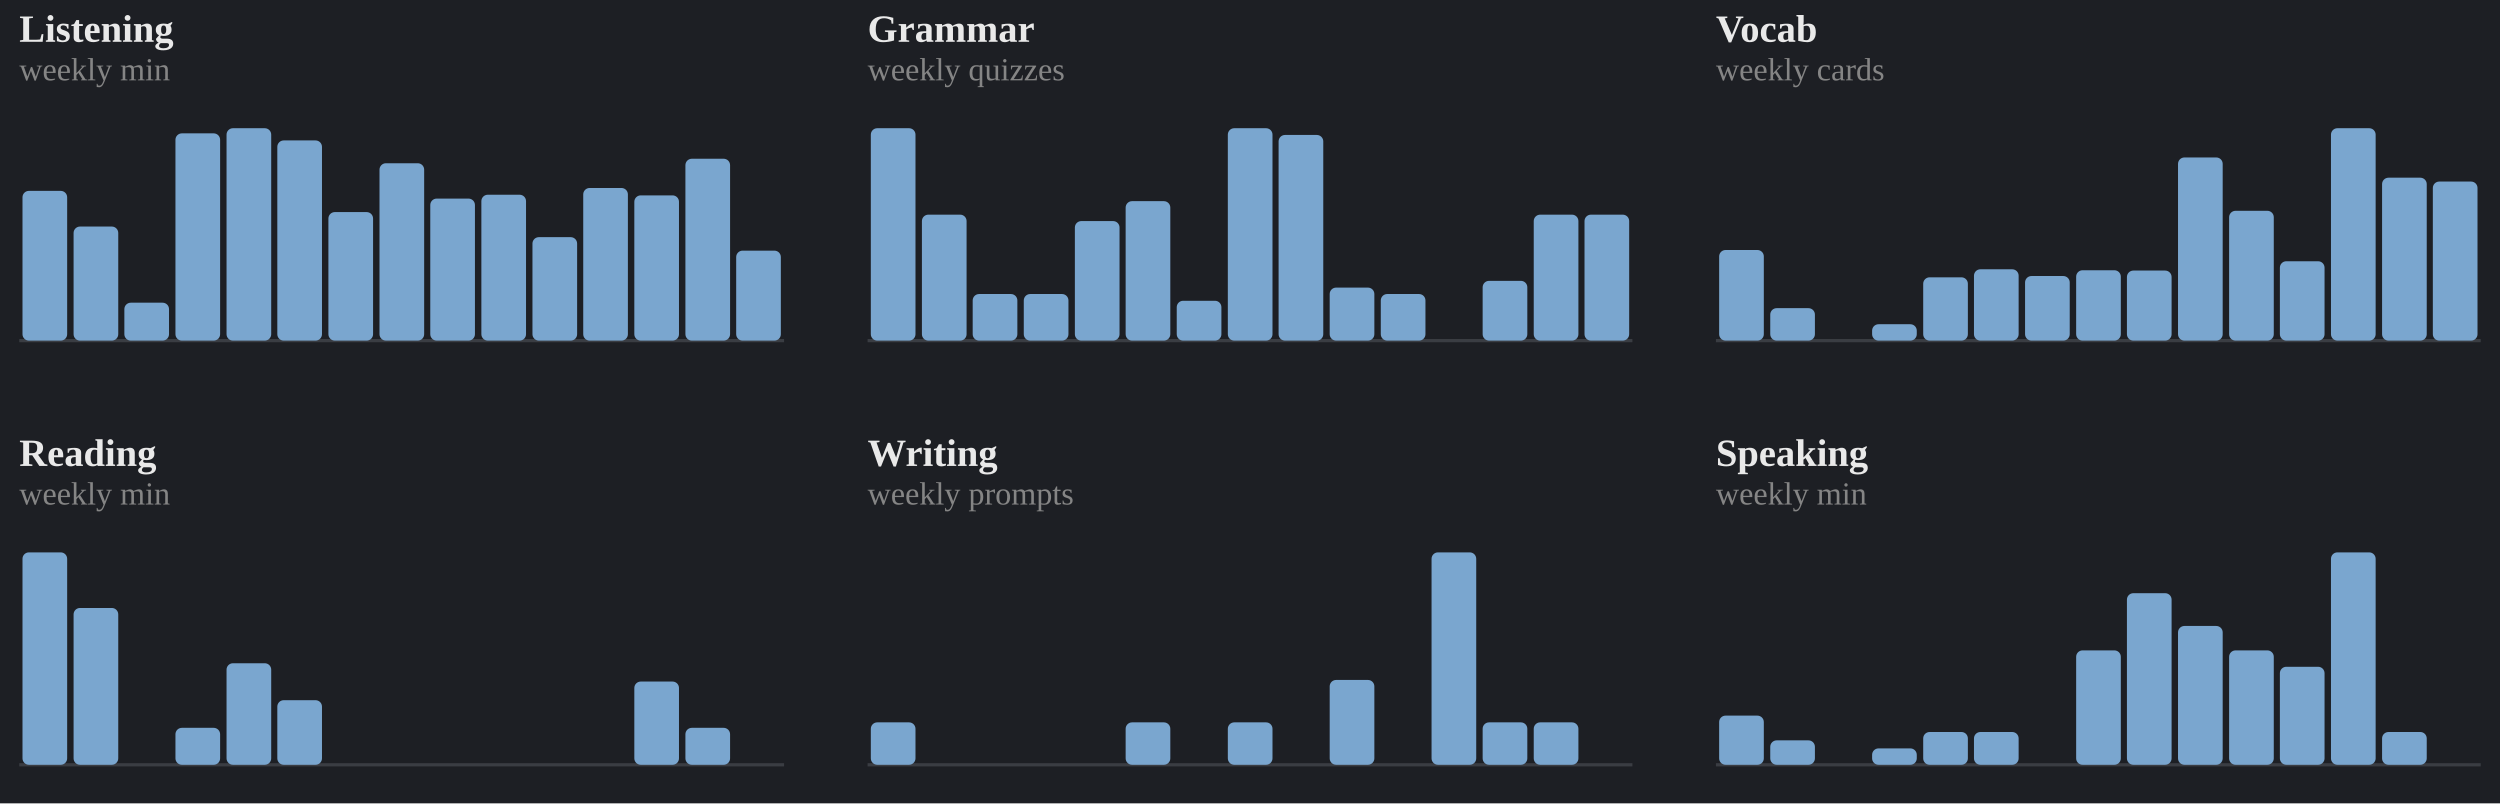
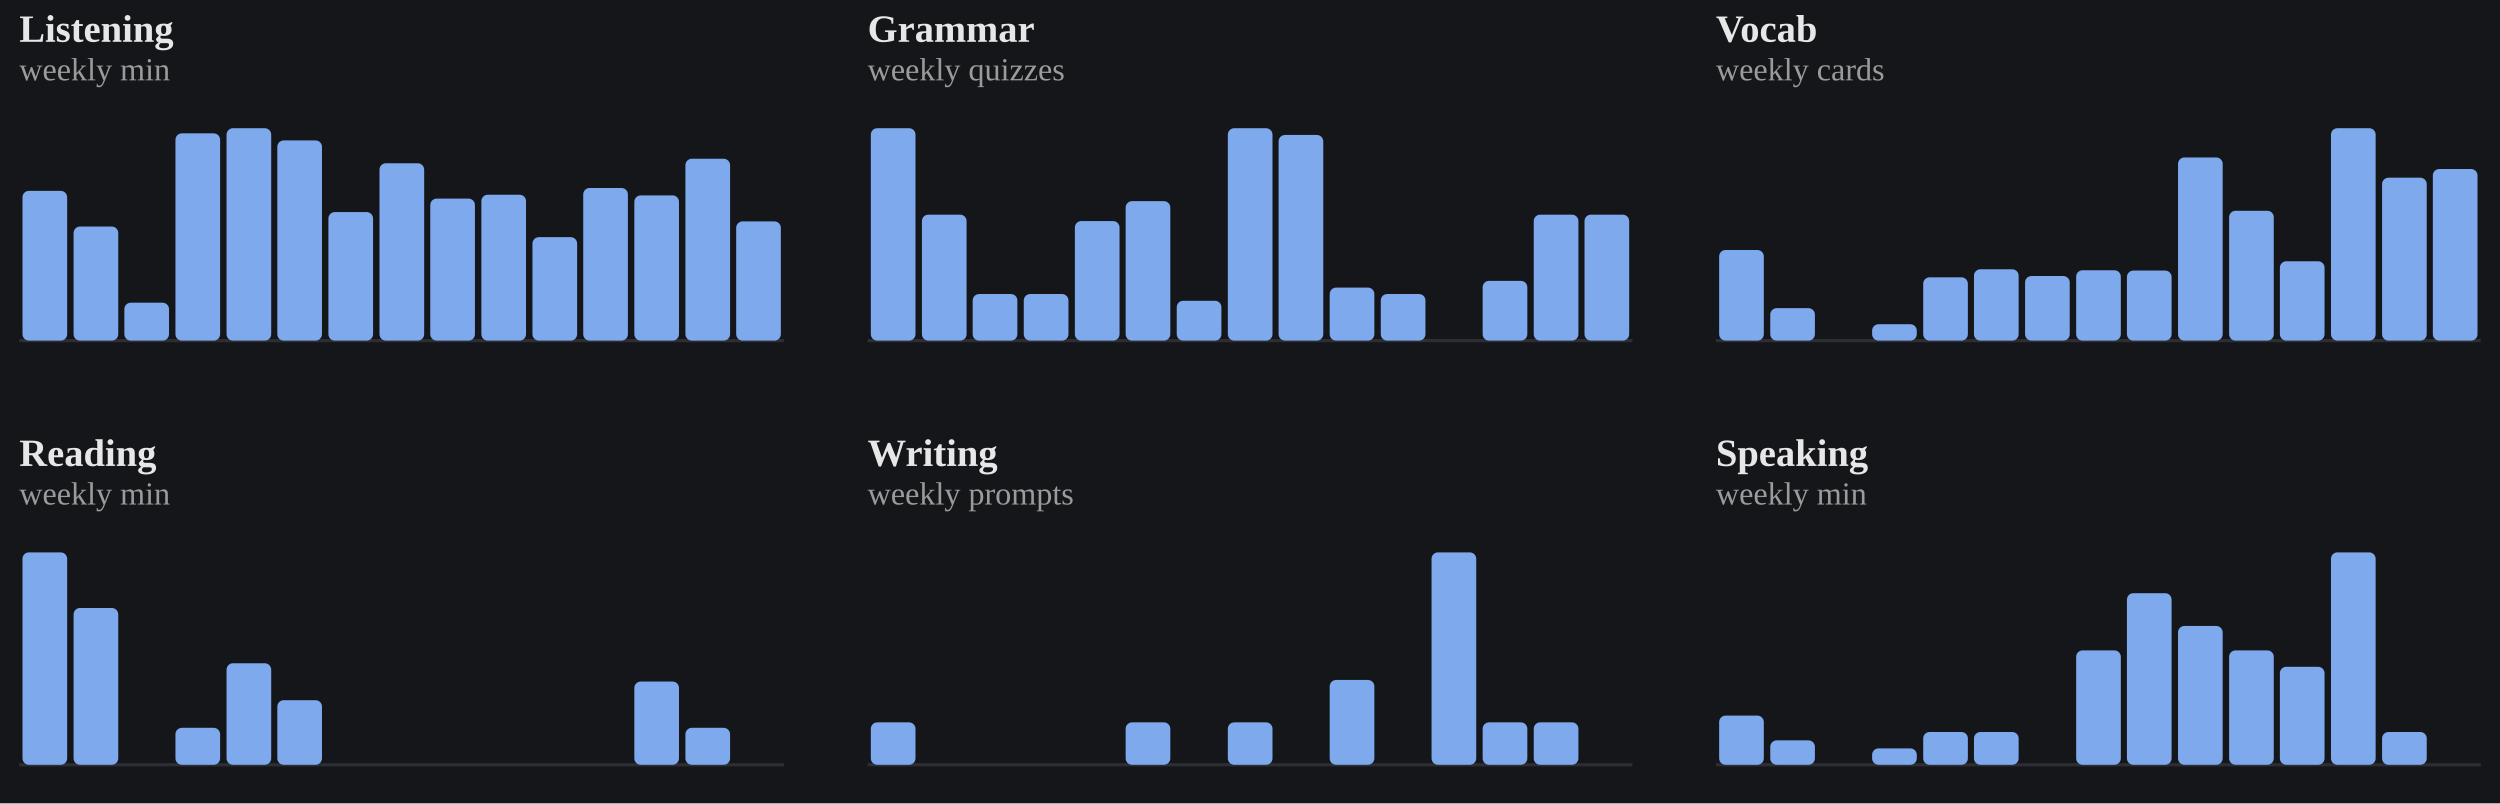
<svg xmlns="http://www.w3.org/2000/svg" viewBox="0 0 778 250" width="100%" role="img" aria-label="Weekly totals per skill">
  <style>
- .p-title{fill:#e9e9e9;font-size:12px;font-weight:600}
- .p-sub{fill:#858585;font-size:10px}
- .p-line{fill:none;stroke:#7aa6cf;stroke-width:2;stroke-linejoin:round;stroke-linecap:round}
- .p-area{fill:#7aa6cf;opacity:.10}
- .p-end{fill:#7aa6cf;stroke:#1d1f24;stroke-width:2}
- .p-endlab{fill:#b2b2b2;font-size:10px;text-anchor:end;font-weight:600}
- .p-base{stroke:#3a3d43;stroke-width:1}
- .b-bar{fill:#7aa6cf}
- .b-bar:hover{fill:#7aa6cf;opacity:.85}
- .b-hi{fill:#7aa6cf}
- .d-lab{fill:#858585;font-size:10px;text-anchor:middle}
- .d-val{fill:#b2b2b2;font-size:10px;text-anchor:middle;font-weight:600}
+ .p-title{fill:#e7e7e7;font-size:12px;font-weight:700}
+ .p-sub{fill:#9b9b9b;font-size:10px}
+ .p-unit{fill:#9b9b9b;font-size:10px}
+ .p-axis{fill:#9b9b9b;font-size:9.5px}
+ .p-grid{stroke:#2c2e34;stroke-width:1;stroke-dasharray:2,3}
+ .p-base{stroke:#2c2e34;stroke-width:1}
+ .p-tick{stroke:#2c2e34;stroke-width:1}
+ .p-xlab{fill:#9b9b9b;font-size:9px;text-anchor:middle}
+ .p-line{fill:none;stroke:#7ea9ec;stroke-width:2;stroke-linejoin:round;stroke-linecap:round}
+ .p-area{fill:#7ea9ec;opacity:.12}
+ .p-end{fill:#7ea9ec;stroke:#15161a;stroke-width:2}
+ .p-endlab{fill:#c3c4c8;font-size:10px;text-anchor:end;font-weight:700}
+ .b-bar{fill:#7ea9ec}
+ .b-bar:hover{fill:#a9c6f5;opacity:.9}
+ .d-lab{fill:#9b9b9b;font-size:10px;text-anchor:middle}
+ .d-val{fill:#c3c4c8;font-size:10px;text-anchor:middle;font-weight:700}
/* heatmap */
- .hm-mon{fill:#858585;font-size:10px}
- .hm-dow{fill:#858585;font-size:9px;text-anchor:end}
- rect:hover{opacity:.8}
+ .hm-mon{fill:#9b9b9b;font-size:10px}
+ .hm-dow{fill:#9b9b9b;font-size:9px;text-anchor:end}
+ rect:hover{opacity:.82}
/* horizontal bars */
- .h-cat{fill:#e9e9e9;font-size:12px;text-anchor:end;dominant-baseline:middle}
- .h-track{fill:#2b2d33}
- .h-fill{fill:#7aa6cf}
- .h-val{fill:#b2b2b2;font-size:11px;font-weight:600;dominant-baseline:middle}
- .ts-lab{fill:#e9e9e9;font-size:11px;font-weight:600}
- .ts-val{fill:#b2b2b2;font-size:11px}
+ .h-cat{fill:#e7e7e7;font-size:12px;text-anchor:end;dominant-baseline:middle}
+ .h-track{fill:#2c2e34;opacity:.5}
+ .h-fill{fill:#7ea9ec}
+ .h-val{fill:#c3c4c8;font-size:11px;font-weight:700;dominant-baseline:middle}
+ .ts-lab{fill:#e7e7e7;font-size:11px;font-weight:700}
+ .ts-val{fill:#9b9b9b;font-size:11px}
</style>
-   <rect x="0" y="0" width="100%" height="100%" fill="#1d1f24" />
+   <rect x="0" y="0" width="100%" height="100%" fill="#15161a" />
  <text class="p-title" x="6" y="13">Listening</text>
  <text class="p-sub" x="6" y="25">weekly min</text>
  <line class="p-base" x1="6" y1="106" x2="244" y2="106" />
  <rect class="b-bar" x="7.0" y="59.4" width="13.9" height="46.6" rx="2" />
  <rect class="b-bar" x="22.9" y="70.5" width="13.9" height="35.5" rx="2" />
  <rect class="b-bar" x="38.7" y="94.2" width="13.9" height="11.8" rx="2" />
  <rect class="b-bar" x="54.6" y="41.5" width="13.9" height="64.5" rx="2" />
  <rect class="b-bar" x="70.5" y="39.9" width="13.9" height="66.1" rx="2" />
  <rect class="b-bar" x="86.3" y="43.7" width="13.9" height="62.3" rx="2" />
  <rect class="b-bar" x="102.2" y="66.0" width="13.9" height="40.0" rx="2" />
  <rect class="b-bar" x="118.1" y="50.8" width="13.9" height="55.2" rx="2" />
  <rect class="b-bar" x="133.9" y="61.8" width="13.9" height="44.2" rx="2" />
  <rect class="b-bar" x="149.8" y="60.6" width="13.9" height="45.4" rx="2" />
  <rect class="b-bar" x="165.7" y="73.8" width="13.9" height="32.2" rx="2" />
  <rect class="b-bar" x="181.5" y="58.5" width="13.9" height="47.5" rx="2" />
  <rect class="b-bar" x="197.4" y="60.8" width="13.9" height="45.2" rx="2" />
  <rect class="b-bar" x="213.3" y="49.4" width="13.9" height="56.6" rx="2" />
-   <rect class="b-bar" x="229.1" y="78.0" width="13.9" height="28.0" rx="2" />
+   <rect class="b-bar" x="229.1" y="68.9" width="13.9" height="37.1" rx="2" />
  <text class="p-title" x="270" y="13">Grammar</text>
  <text class="p-sub" x="270" y="25">weekly quizzes</text>
  <line class="p-base" x1="270" y1="106" x2="508" y2="106" />
  <rect class="b-bar" x="271.0" y="39.9" width="13.9" height="66.1" rx="2" />
  <rect class="b-bar" x="286.9" y="66.8" width="13.9" height="39.2" rx="2" />
  <rect class="b-bar" x="302.7" y="91.5" width="13.9" height="14.5" rx="2" />
  <rect class="b-bar" x="318.6" y="91.5" width="13.9" height="14.5" rx="2" />
  <rect class="b-bar" x="334.5" y="68.8" width="13.9" height="37.2" rx="2" />
  <rect class="b-bar" x="350.3" y="62.6" width="13.9" height="43.4" rx="2" />
  <rect class="b-bar" x="366.2" y="93.6" width="13.9" height="12.4" rx="2" />
  <rect class="b-bar" x="382.1" y="39.9" width="13.9" height="66.1" rx="2" />
  <rect class="b-bar" x="397.9" y="42.0" width="13.9" height="64.0" rx="2" />
  <rect class="b-bar" x="413.8" y="89.5" width="13.9" height="16.5" rx="2" />
  <rect class="b-bar" x="429.7" y="91.5" width="13.9" height="14.5" rx="2" />
  <rect class="b-bar" x="445.5" y="106.0" width="13.9" height="0.0" rx="2" />
  <rect class="b-bar" x="461.4" y="87.4" width="13.9" height="18.6" rx="2" />
  <rect class="b-bar" x="477.3" y="66.8" width="13.9" height="39.2" rx="2" />
  <rect class="b-bar" x="493.1" y="66.8" width="13.9" height="39.2" rx="2" />
  <text class="p-title" x="534" y="13">Vocab</text>
  <text class="p-sub" x="534" y="25">weekly cards</text>
  <line class="p-base" x1="534" y1="106" x2="772" y2="106" />
  <rect class="b-bar" x="535.0" y="77.8" width="13.9" height="28.2" rx="2" />
  <rect class="b-bar" x="550.9" y="95.9" width="13.9" height="10.1" rx="2" />
  <rect class="b-bar" x="566.7" y="106.0" width="13.9" height="0.0" rx="2" />
  <rect class="b-bar" x="582.6" y="100.9" width="13.9" height="5.1" rx="2" />
  <rect class="b-bar" x="598.5" y="86.3" width="13.9" height="19.7" rx="2" />
  <rect class="b-bar" x="614.3" y="83.8" width="13.9" height="22.2" rx="2" />
  <rect class="b-bar" x="630.2" y="85.9" width="13.9" height="20.1" rx="2" />
  <rect class="b-bar" x="646.1" y="84.1" width="13.9" height="21.9" rx="2" />
  <rect class="b-bar" x="661.9" y="84.2" width="13.9" height="21.8" rx="2" />
  <rect class="b-bar" x="677.8" y="49.0" width="13.9" height="57.0" rx="2" />
  <rect class="b-bar" x="693.7" y="65.6" width="13.9" height="40.4" rx="2" />
  <rect class="b-bar" x="709.5" y="81.3" width="13.9" height="24.7" rx="2" />
  <rect class="b-bar" x="725.4" y="39.9" width="13.9" height="66.1" rx="2" />
  <rect class="b-bar" x="741.3" y="55.3" width="13.9" height="50.7" rx="2" />
-   <rect class="b-bar" x="757.1" y="56.5" width="13.9" height="49.5" rx="2" />
+   <rect class="b-bar" x="757.1" y="52.6" width="13.9" height="53.4" rx="2" />
  <text class="p-title" x="6" y="145">Reading</text>
  <text class="p-sub" x="6" y="157">weekly min</text>
  <line class="p-base" x1="6" y1="238" x2="244" y2="238" />
  <rect class="b-bar" x="7.0" y="171.9" width="13.9" height="66.1" rx="2" />
  <rect class="b-bar" x="22.9" y="189.2" width="13.9" height="48.8" rx="2" />
  <rect class="b-bar" x="38.7" y="238.0" width="13.9" height="0.0" rx="2" />
  <rect class="b-bar" x="54.6" y="226.5" width="13.9" height="11.5" rx="2" />
  <rect class="b-bar" x="70.5" y="206.4" width="13.9" height="31.6" rx="2" />
  <rect class="b-bar" x="86.3" y="217.9" width="13.9" height="20.1" rx="2" />
  <rect class="b-bar" x="102.2" y="238.0" width="13.9" height="0.0" rx="2" />
  <rect class="b-bar" x="118.1" y="238.0" width="13.9" height="0.0" rx="2" />
  <rect class="b-bar" x="133.9" y="238.0" width="13.9" height="0.0" rx="2" />
  <rect class="b-bar" x="149.8" y="238.0" width="13.9" height="0.0" rx="2" />
  <rect class="b-bar" x="165.7" y="238.0" width="13.9" height="0.0" rx="2" />
  <rect class="b-bar" x="181.5" y="238.0" width="13.9" height="0.0" rx="2" />
  <rect class="b-bar" x="197.4" y="212.1" width="13.9" height="25.9" rx="2" />
  <rect class="b-bar" x="213.3" y="226.5" width="13.9" height="11.5" rx="2" />
  <rect class="b-bar" x="229.1" y="238.0" width="13.9" height="0.0" rx="2" />
  <text class="p-title" x="270" y="145">Writing</text>
  <text class="p-sub" x="270" y="157">weekly prompts</text>
  <line class="p-base" x1="270" y1="238" x2="508" y2="238" />
  <rect class="b-bar" x="271.0" y="224.8" width="13.9" height="13.2" rx="2" />
  <rect class="b-bar" x="286.9" y="238.0" width="13.9" height="0.0" rx="2" />
  <rect class="b-bar" x="302.7" y="238.0" width="13.9" height="0.0" rx="2" />
  <rect class="b-bar" x="318.6" y="238.0" width="13.9" height="0.0" rx="2" />
  <rect class="b-bar" x="334.5" y="238.0" width="13.9" height="0.0" rx="2" />
  <rect class="b-bar" x="350.3" y="224.8" width="13.9" height="13.2" rx="2" />
  <rect class="b-bar" x="366.2" y="238.0" width="13.9" height="0.0" rx="2" />
  <rect class="b-bar" x="382.1" y="224.8" width="13.9" height="13.2" rx="2" />
  <rect class="b-bar" x="397.9" y="238.0" width="13.9" height="0.0" rx="2" />
  <rect class="b-bar" x="413.8" y="211.6" width="13.9" height="26.4" rx="2" />
  <rect class="b-bar" x="429.7" y="238.0" width="13.9" height="0.0" rx="2" />
  <rect class="b-bar" x="445.5" y="171.9" width="13.9" height="66.1" rx="2" />
  <rect class="b-bar" x="461.4" y="224.8" width="13.9" height="13.2" rx="2" />
  <rect class="b-bar" x="477.3" y="224.8" width="13.9" height="13.2" rx="2" />
  <rect class="b-bar" x="493.1" y="238.0" width="13.9" height="0.0" rx="2" />
  <text class="p-title" x="534" y="145">Speaking</text>
  <text class="p-sub" x="534" y="157">weekly min</text>
  <line class="p-base" x1="534" y1="238" x2="772" y2="238" />
  <rect class="b-bar" x="535.0" y="222.7" width="13.9" height="15.3" rx="2" />
  <rect class="b-bar" x="550.9" y="230.4" width="13.9" height="7.6" rx="2" />
  <rect class="b-bar" x="566.7" y="238.0" width="13.9" height="0.0" rx="2" />
  <rect class="b-bar" x="582.6" y="232.9" width="13.9" height="5.1" rx="2" />
  <rect class="b-bar" x="598.5" y="227.8" width="13.9" height="10.2" rx="2" />
  <rect class="b-bar" x="614.3" y="227.8" width="13.9" height="10.2" rx="2" />
  <rect class="b-bar" x="630.2" y="238.0" width="13.9" height="0.0" rx="2" />
  <rect class="b-bar" x="646.1" y="202.4" width="13.9" height="35.6" rx="2" />
  <rect class="b-bar" x="661.9" y="184.6" width="13.9" height="53.4" rx="2" />
  <rect class="b-bar" x="677.8" y="194.8" width="13.9" height="43.2" rx="2" />
  <rect class="b-bar" x="693.7" y="202.4" width="13.9" height="35.6" rx="2" />
  <rect class="b-bar" x="709.5" y="207.5" width="13.9" height="30.5" rx="2" />
  <rect class="b-bar" x="725.4" y="171.9" width="13.9" height="66.1" rx="2" />
  <rect class="b-bar" x="741.3" y="227.8" width="13.9" height="10.2" rx="2" />
  <rect class="b-bar" x="757.1" y="238.0" width="13.9" height="0.0" rx="2" />
</svg>
